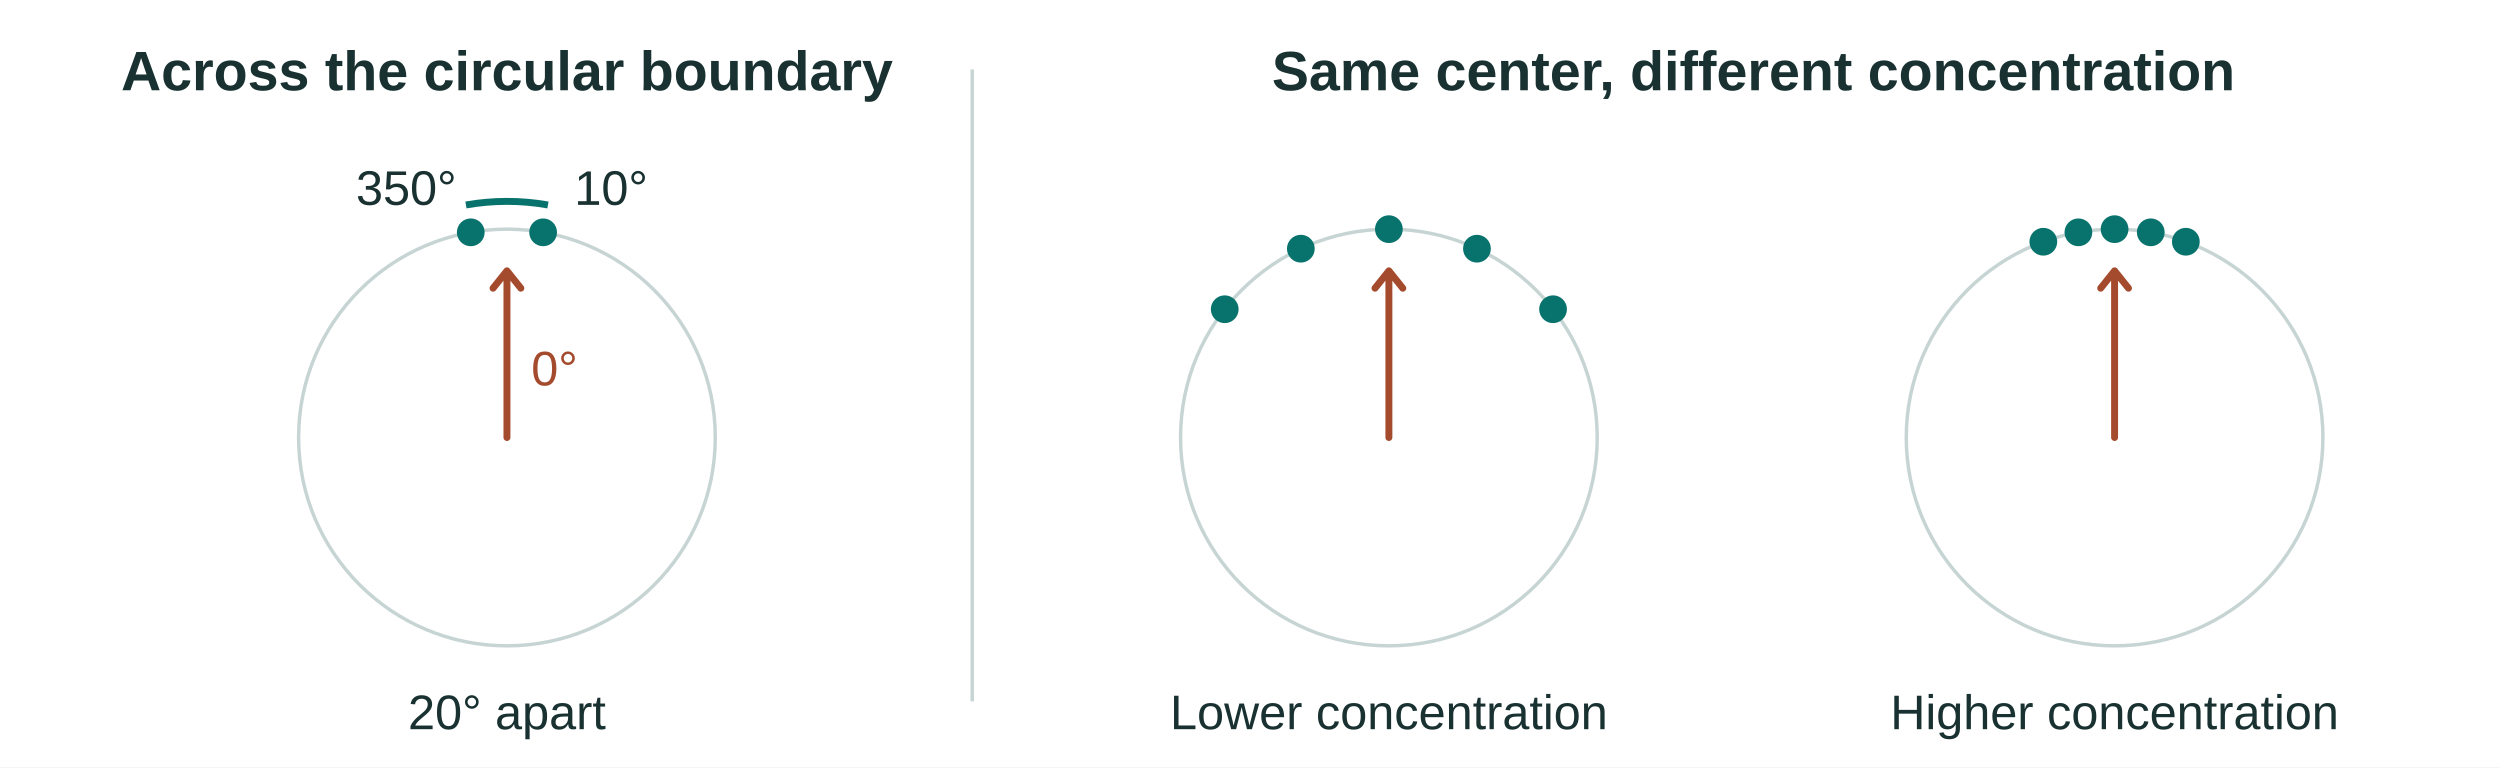
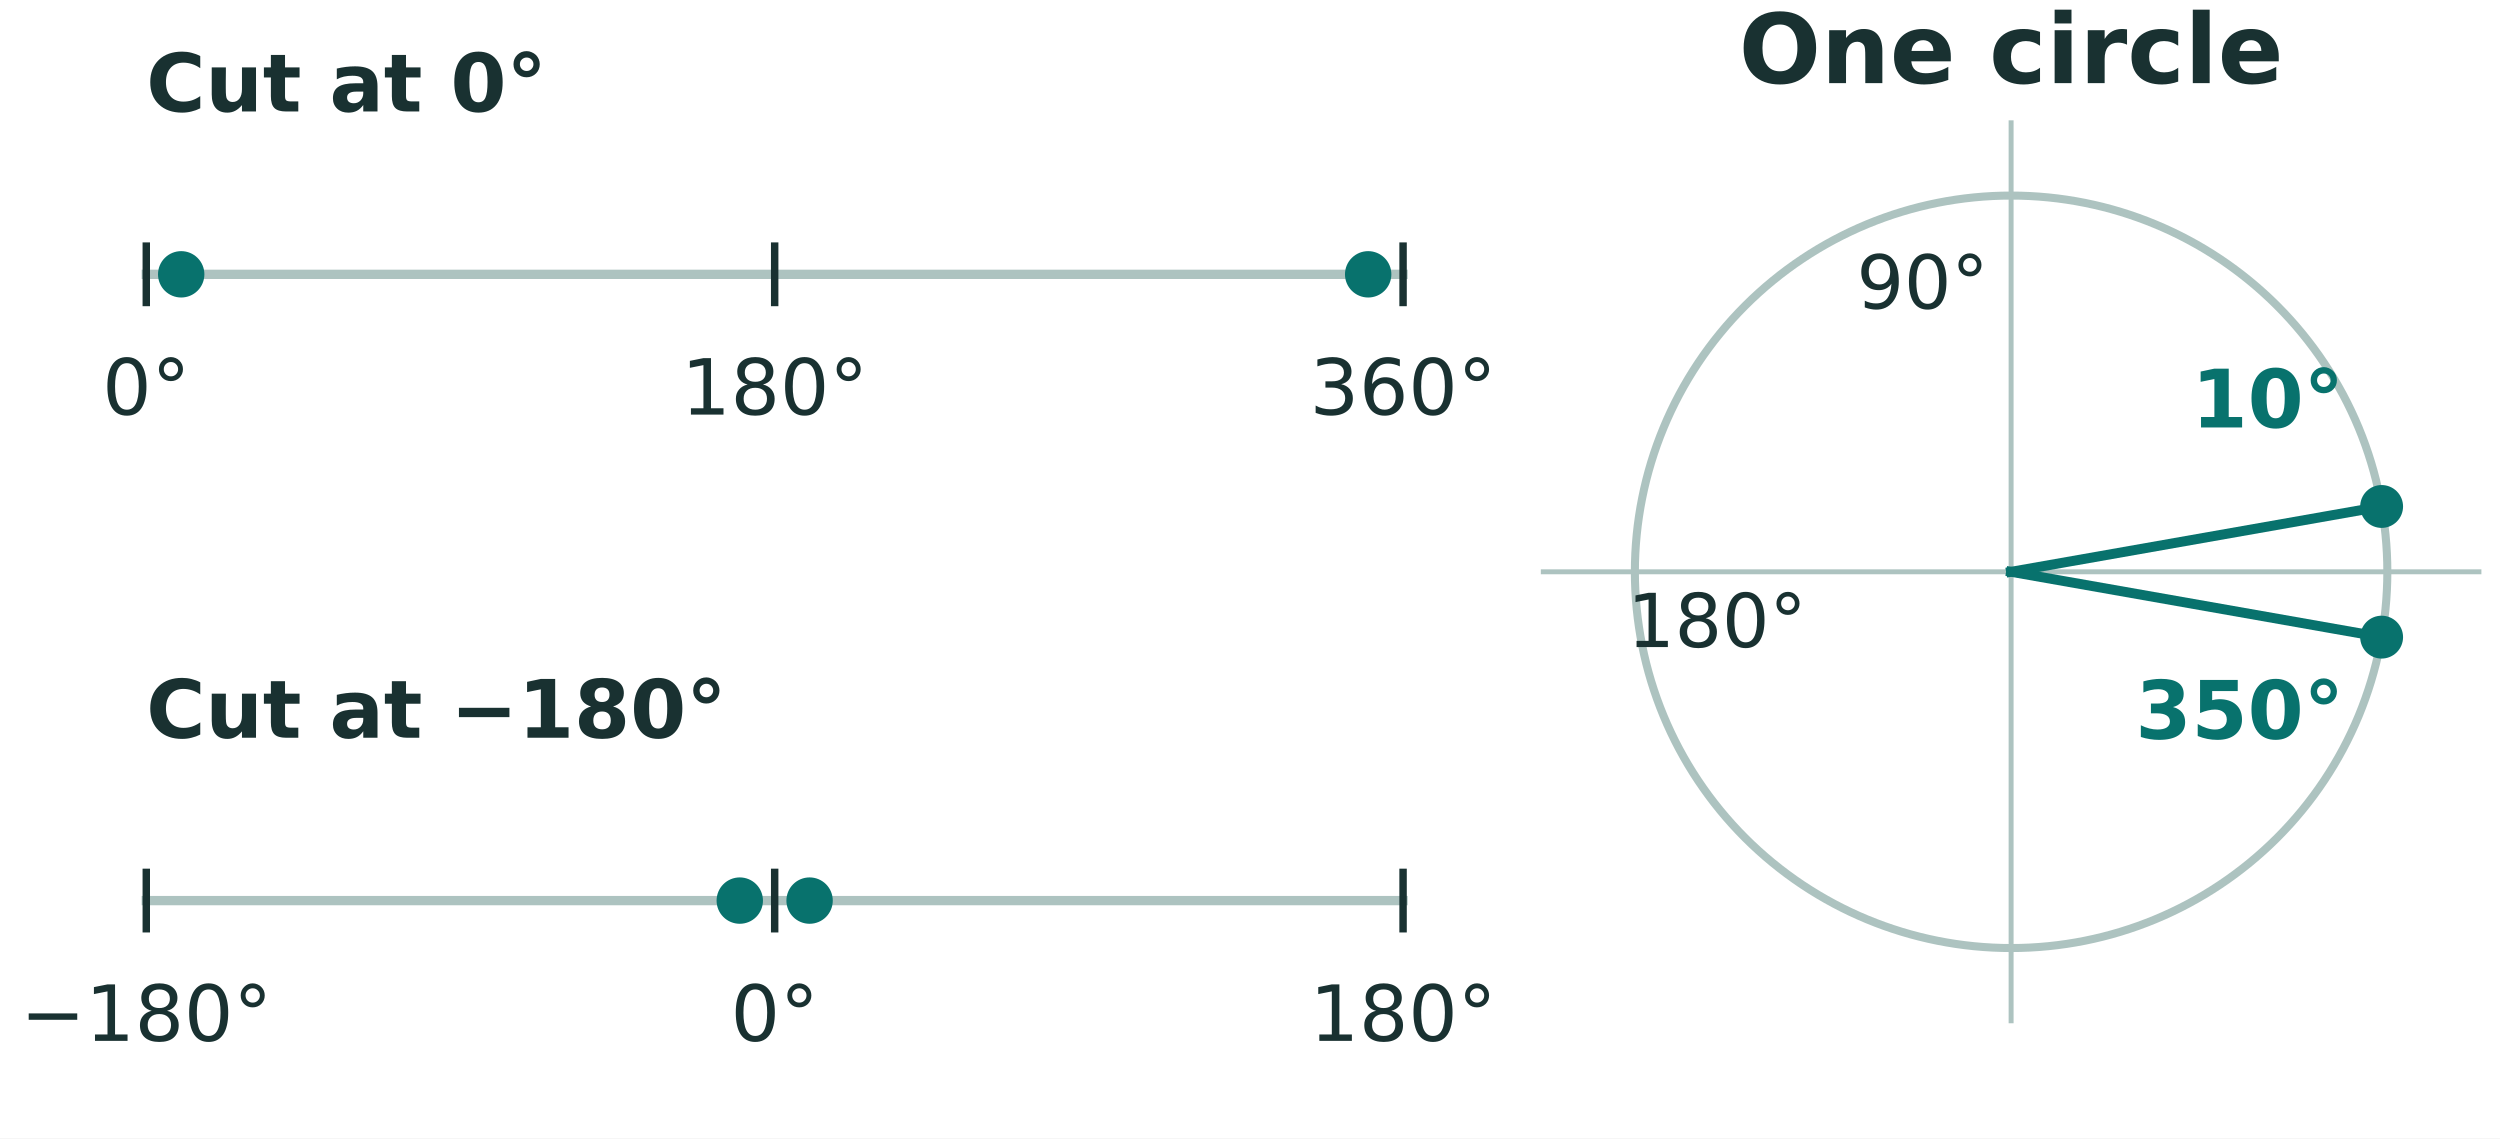
- <svg xmlns="http://www.w3.org/2000/svg" viewBox="0 0 720 221" width="720" height="221" role="img" aria-labelledby="title description">
-   <rect width="720" height="221" fill="white" />
-   <path d="M 280 20 V 202" fill="none" stroke="#c6d5d3" />
-   <g font-family="Arial, sans-serif" fill="#193131" text-anchor="middle">
-     <text x="146" y="26" font-size="16" font-weight="bold">Across the circular boundary</text>
-     <text x="505" y="26" font-size="16" font-weight="bold">Same center, different concentration</text>
-     <circle cx="146" cy="126" r="60" fill="none" stroke="#c6d5d3" />
-     <path d="M 146 126 V 78 m -4 5 l 4 -5 4 5" stroke="#a54b2d" stroke-width="2" stroke-linecap="round" stroke-linejoin="round" fill="none" />
-     <circle cx="135.58" cy="66.91" r="4" fill="#08726d" />
-     <circle cx="156.42" cy="66.91" r="4" fill="#08726d" />
-     <path d="M 134.19 59.03 A 68 68 0 0 1 157.81 59.03" fill="none" stroke="#08726d" stroke-width="2" />
-     <text x="117" y="59" font-size="14">350°</text>
-     <text x="176" y="59" font-size="14">10°</text>
-     <text x="146" y="111" fill="#a54b2d" font-size="14" text-anchor="start" dx="7">0°</text>
-     <text x="146" y="210" font-size="14">20° apart</text>
-     <circle cx="400" cy="126" r="60" fill="none" stroke="#c6d5d3" />
-     <path d="M 400 126 V 78 m -4 5 l 4 -5 4 5" stroke="#a54b2d" stroke-width="2" stroke-linecap="round" stroke-linejoin="round" fill="none" />
-     <circle cx="352.72" cy="89.06" r="4" fill="#08726d" />
-     <circle cx="374.64" cy="71.62" r="4" fill="#08726d" />
-     <circle cx="400.00" cy="66.00" r="4" fill="#08726d" />
-     <circle cx="425.36" cy="71.62" r="4" fill="#08726d" />
-     <circle cx="447.28" cy="89.06" r="4" fill="#08726d" />
-     <circle cx="609" cy="126" r="60" fill="none" stroke="#c6d5d3" />
-     <path d="M 609 126 V 78 m -4 5 l 4 -5 4 5" stroke="#a54b2d" stroke-width="2" stroke-linecap="round" stroke-linejoin="round" fill="none" />
-     <circle cx="588.48" cy="69.62" r="4" fill="#08726d" />
-     <circle cx="598.58" cy="66.91" r="4" fill="#08726d" />
-     <circle cx="609.00" cy="66.00" r="4" fill="#08726d" />
-     <circle cx="619.42" cy="66.91" r="4" fill="#08726d" />
-     <circle cx="629.52" cy="69.62" r="4" fill="#08726d" />
-     <text x="400" y="210" font-size="14">Lower concentration</text>
-     <text x="609" y="210" font-size="14">Higher concentration</text>
+ <svg xmlns="http://www.w3.org/2000/svg" xmlns:xlink="http://www.w3.org/1999/xlink" role="img" aria-labelledby="title desc" width="403.2pt" height="183.6pt" viewBox="0 0 403.2 183.6" version="1.1">
+   <defs>
+     <style type="text/css">*{stroke-linejoin: round; stroke-linecap: butt}</style>
+   </defs>
+   <g id="figure_1">
+     <g id="patch_1">
+       <path d="M 0 183.6 L 403.2 183.6 L 403.2 0 L 0 0 z " style="fill: #ffffff" />
+     </g>
+     <g id="axes_1">
+       <g id="line2d_1">
+         <path d="M 23.592 44.243 L 226.288 44.243 " clip-path="url(#p6891e30456)" style="fill: none; stroke: #adc3c0; stroke-width: 1.5; stroke-linecap: square" />
+       </g>
+       <g id="line2d_2">
+         <path d="M 23.592 48.788 L 23.592 39.698 " clip-path="url(#p6891e30456)" style="fill: none; stroke: #193131; stroke-width: 1.2; stroke-linecap: square" />
+       </g>
+       <g id="line2d_3">
+         <path d="M 124.94 48.788 L 124.94 39.698 " clip-path="url(#p6891e30456)" style="fill: none; stroke: #193131; stroke-width: 1.2; stroke-linecap: square" />
+       </g>
+       <g id="line2d_4">
+         <path d="M 226.288 48.788 L 226.288 39.698 " clip-path="url(#p6891e30456)" style="fill: none; stroke: #193131; stroke-width: 1.2; stroke-linecap: square" />
+       </g>
+       <g id="line2d_5">
+         <path d="M 23.592 145.248 L 226.288 145.248 " clip-path="url(#p6891e30456)" style="fill: none; stroke: #adc3c0; stroke-width: 1.5; stroke-linecap: square" />
+       </g>
+       <g id="line2d_6">
+         <path d="M 23.592 149.793 L 23.592 140.703 " clip-path="url(#p6891e30456)" style="fill: none; stroke: #193131; stroke-width: 1.2; stroke-linecap: square" />
+       </g>
+       <g id="line2d_7">
+         <path d="M 124.94 149.793 L 124.94 140.703 " clip-path="url(#p6891e30456)" style="fill: none; stroke: #193131; stroke-width: 1.2; stroke-linecap: square" />
+       </g>
+       <g id="line2d_8">
+         <path d="M 226.288 149.793 L 226.288 140.703 " clip-path="url(#p6891e30456)" style="fill: none; stroke: #193131; stroke-width: 1.2; stroke-linecap: square" />
+       </g>
+       <g id="text_1">
+         <text style="font-weight: 700; font-size: 13px; font-family: 'DejaVu Sans'; text-anchor: start; fill: #193131" x="23.592" y="17.982" transform="rotate(-0 23.59212 17.9819)">Cut at 0°</text>
+       </g>
+       <g id="text_2">
+         <text style="font-size: 12.5px; font-family: 'DejaVu Sans'; text-anchor: middle; fill: #193131" x="23.592" y="66.872" transform="rotate(-0 23.59212 66.87185)">0°</text>
+       </g>
+       <g id="text_3">
+         <text style="font-size: 12.5px; font-family: 'DejaVu Sans'; text-anchor: middle; fill: #193131" x="124.94" y="66.872" transform="rotate(-0 124.9402 66.87185)">180°</text>
+       </g>
+       <g id="text_4">
+         <text style="font-size: 12.5px; font-family: 'DejaVu Sans'; text-anchor: middle; fill: #193131" x="226.288" y="66.872" transform="rotate(-0 226.2883 66.87185)">360°</text>
+       </g>
+       <g id="PathCollection_1">
+         <defs>
+           <path id="mc713bea5fe" d="M 0 3.24 C 0.859 3.24 1.684 2.899 2.291 2.291 C 2.899 1.684 3.24 0.859 3.24 0 C 3.24 -0.859 2.899 -1.684 2.291 -2.291 C 1.684 -2.899 0.859 -3.24 0 -3.24 C -0.859 -3.24 -1.684 -2.899 -2.291 -2.291 C -2.899 -1.684 -3.24 -0.859 -3.24 0 C -3.24 0.859 -2.899 1.684 -2.291 2.291 C -1.684 2.899 -0.859 3.24 0 3.24 z " style="stroke: #08726d" />
+         </defs>
+         <g clip-path="url(#p6891e30456)">
+           <use xlink:href="#mc713bea5fe" x="29.223" y="44.243" style="fill: #08726d; stroke: #08726d" />
+           <use xlink:href="#mc713bea5fe" x="220.658" y="44.243" style="fill: #08726d; stroke: #08726d" />
+         </g>
+       </g>
+       <g id="text_5">
+         <text style="font-weight: 700; font-size: 13px; font-family: 'DejaVu Sans'; text-anchor: start; fill: #193131" x="23.592" y="118.987" transform="rotate(-0 23.59212 118.9868)">Cut at −180°</text>
+       </g>
+       <g id="text_6">
+         <text style="font-size: 12.5px; font-family: 'DejaVu Sans'; text-anchor: middle; fill: #193131" x="23.592" y="167.877" transform="rotate(-0 23.59212 167.8767)">−180°</text>
+       </g>
+       <g id="text_7">
+         <text style="font-size: 12.5px; font-family: 'DejaVu Sans'; text-anchor: middle; fill: #193131" x="124.94" y="167.877" transform="rotate(-0 124.9402 167.8767)">0°</text>
+       </g>
+       <g id="text_8">
+         <text style="font-size: 12.5px; font-family: 'DejaVu Sans'; text-anchor: middle; fill: #193131" x="226.288" y="167.877" transform="rotate(-0 226.2883 167.8767)">180°</text>
+       </g>
+       <g id="PathCollection_2">
+         <g clip-path="url(#p6891e30456)">
+           <use xlink:href="#mc713bea5fe" x="119.31" y="145.248" style="fill: #08726d; stroke: #08726d" />
+           <use xlink:href="#mc713bea5fe" x="130.571" y="145.248" style="fill: #08726d; stroke: #08726d" />
+         </g>
+       </g>
+     </g>
+     <g id="axes_2">
+       <g id="patch_2">
+         <path d="M 324.352 152.899 C 340.444 152.899 355.879 146.505 367.258 135.126 C 378.637 123.748 385.03 108.313 385.03 92.22 C 385.03 76.128 378.637 60.693 367.258 49.315 C 355.879 37.936 340.444 31.542 324.352 31.542 C 308.26 31.542 292.825 37.936 281.446 49.315 C 270.067 60.693 263.674 76.128 263.674 92.22 C 263.674 108.313 270.067 123.748 281.446 135.126 C 292.825 146.505 308.26 152.899 324.352 152.899 L 324.352 152.899 z " clip-path="url(#p9e7d8b751b)" style="fill: none; stroke: #adc3c0; stroke-width: 1.3; stroke-linejoin: miter" />
+       </g>
+       <g id="PathCollection_3">
+         <defs>
+           <path id="m2abe7490d5" d="M 0 2.958 C 0.784 2.958 1.537 2.646 2.092 2.092 C 2.646 1.537 2.958 0.784 2.958 0 C 2.958 -0.784 2.646 -1.537 2.092 -2.092 C 1.537 -2.646 0.784 -2.958 0 -2.958 C -0.784 -2.958 -1.537 -2.646 -2.092 -2.092 C -2.646 -1.537 -2.958 -0.784 -2.958 0 C -2.958 0.784 -2.646 1.537 -2.092 2.092 C -1.537 2.646 -0.784 2.958 0 2.958 z " style="stroke: #08726d" />
+         </defs>
+         <g clip-path="url(#p9e7d8b751b)">
+           <use xlink:href="#m2abe7490d5" x="384.108" y="81.684" style="fill: #08726d; stroke: #08726d" />
+         </g>
+       </g>
+       <g id="PathCollection_4">
+         <g clip-path="url(#p9e7d8b751b)">
+           <use xlink:href="#m2abe7490d5" x="384.108" y="102.757" style="fill: #08726d; stroke: #08726d" />
+         </g>
+       </g>
+       <g id="line2d_9">
+         <path d="M 248.505 92.22 L 400.2 92.22 " clip-path="url(#p9e7d8b751b)" style="fill: none; stroke: #adc3c0; stroke-width: 0.8; stroke-linecap: square" />
+       </g>
+       <g id="line2d_10">
+         <path d="M 324.352 165.034 L 324.352 19.407 " clip-path="url(#p9e7d8b751b)" style="fill: none; stroke: #adc3c0; stroke-width: 0.8; stroke-linecap: square" />
+       </g>
+       <g id="line2d_11">
+         <path d="M 324.352 92.22 L 384.108 81.684 " clip-path="url(#p9e7d8b751b)" style="fill: none; stroke: #08726d; stroke-width: 1.6; stroke-linecap: square" />
+       </g>
+       <g id="line2d_12">
+         <path d="M 324.352 92.22 L 384.108 102.757 " clip-path="url(#p9e7d8b751b)" style="fill: none; stroke: #08726d; stroke-width: 1.6; stroke-linecap: square" />
+       </g>
+       <g id="text_9">
+         <text style="font-weight: 700; font-size: 13px; font-family: 'DejaVu Sans'; text-anchor: end; fill: #08726d" x="378.041" y="68.941" transform="rotate(-0 378.0406 68.94145)">10°</text>
+       </g>
+       <g id="text_10">
+         <text style="font-weight: 700; font-size: 13px; font-family: 'DejaVu Sans'; text-anchor: end; fill: #08726d" x="378.041" y="119.14" transform="rotate(-0 378.0406 119.1402)">350°</text>
+       </g>
+       <g id="text_11">
+         <text style="font-size: 12px; font-family: 'DejaVu Sans'; text-anchor: end; fill: #193131" x="320.711" y="49.762" transform="rotate(-0 320.7115 49.76223)">90°</text>
+       </g>
+       <g id="text_12">
+         <text style="font-size: 12px; font-family: 'DejaVu Sans'; text-anchor: start; fill: #193131" x="262.46" y="104.356" transform="rotate(-0 262.4605 104.3561)">180°</text>
+       </g>
+       <g id="text_13">
+         <text style="font-weight: 700; font-size: 15.6px; font-family: 'DejaVu Sans'; text-anchor: middle; fill: #193131" x="324.352" y="13.407" transform="rotate(-0 324.3521 13.40677)">One circle</text>
+       </g>
+     </g>
  </g>
+   <defs>
+     <clipPath id="p6891e30456">
+       <rect x="7.376" y="3.841" width="235.128" height="176.759" />
+     </clipPath>
+     <clipPath id="p9e7d8b751b">
+       <rect x="248.505" y="19.407" width="151.695" height="145.627" />
+     </clipPath>
+   </defs>
</svg>
